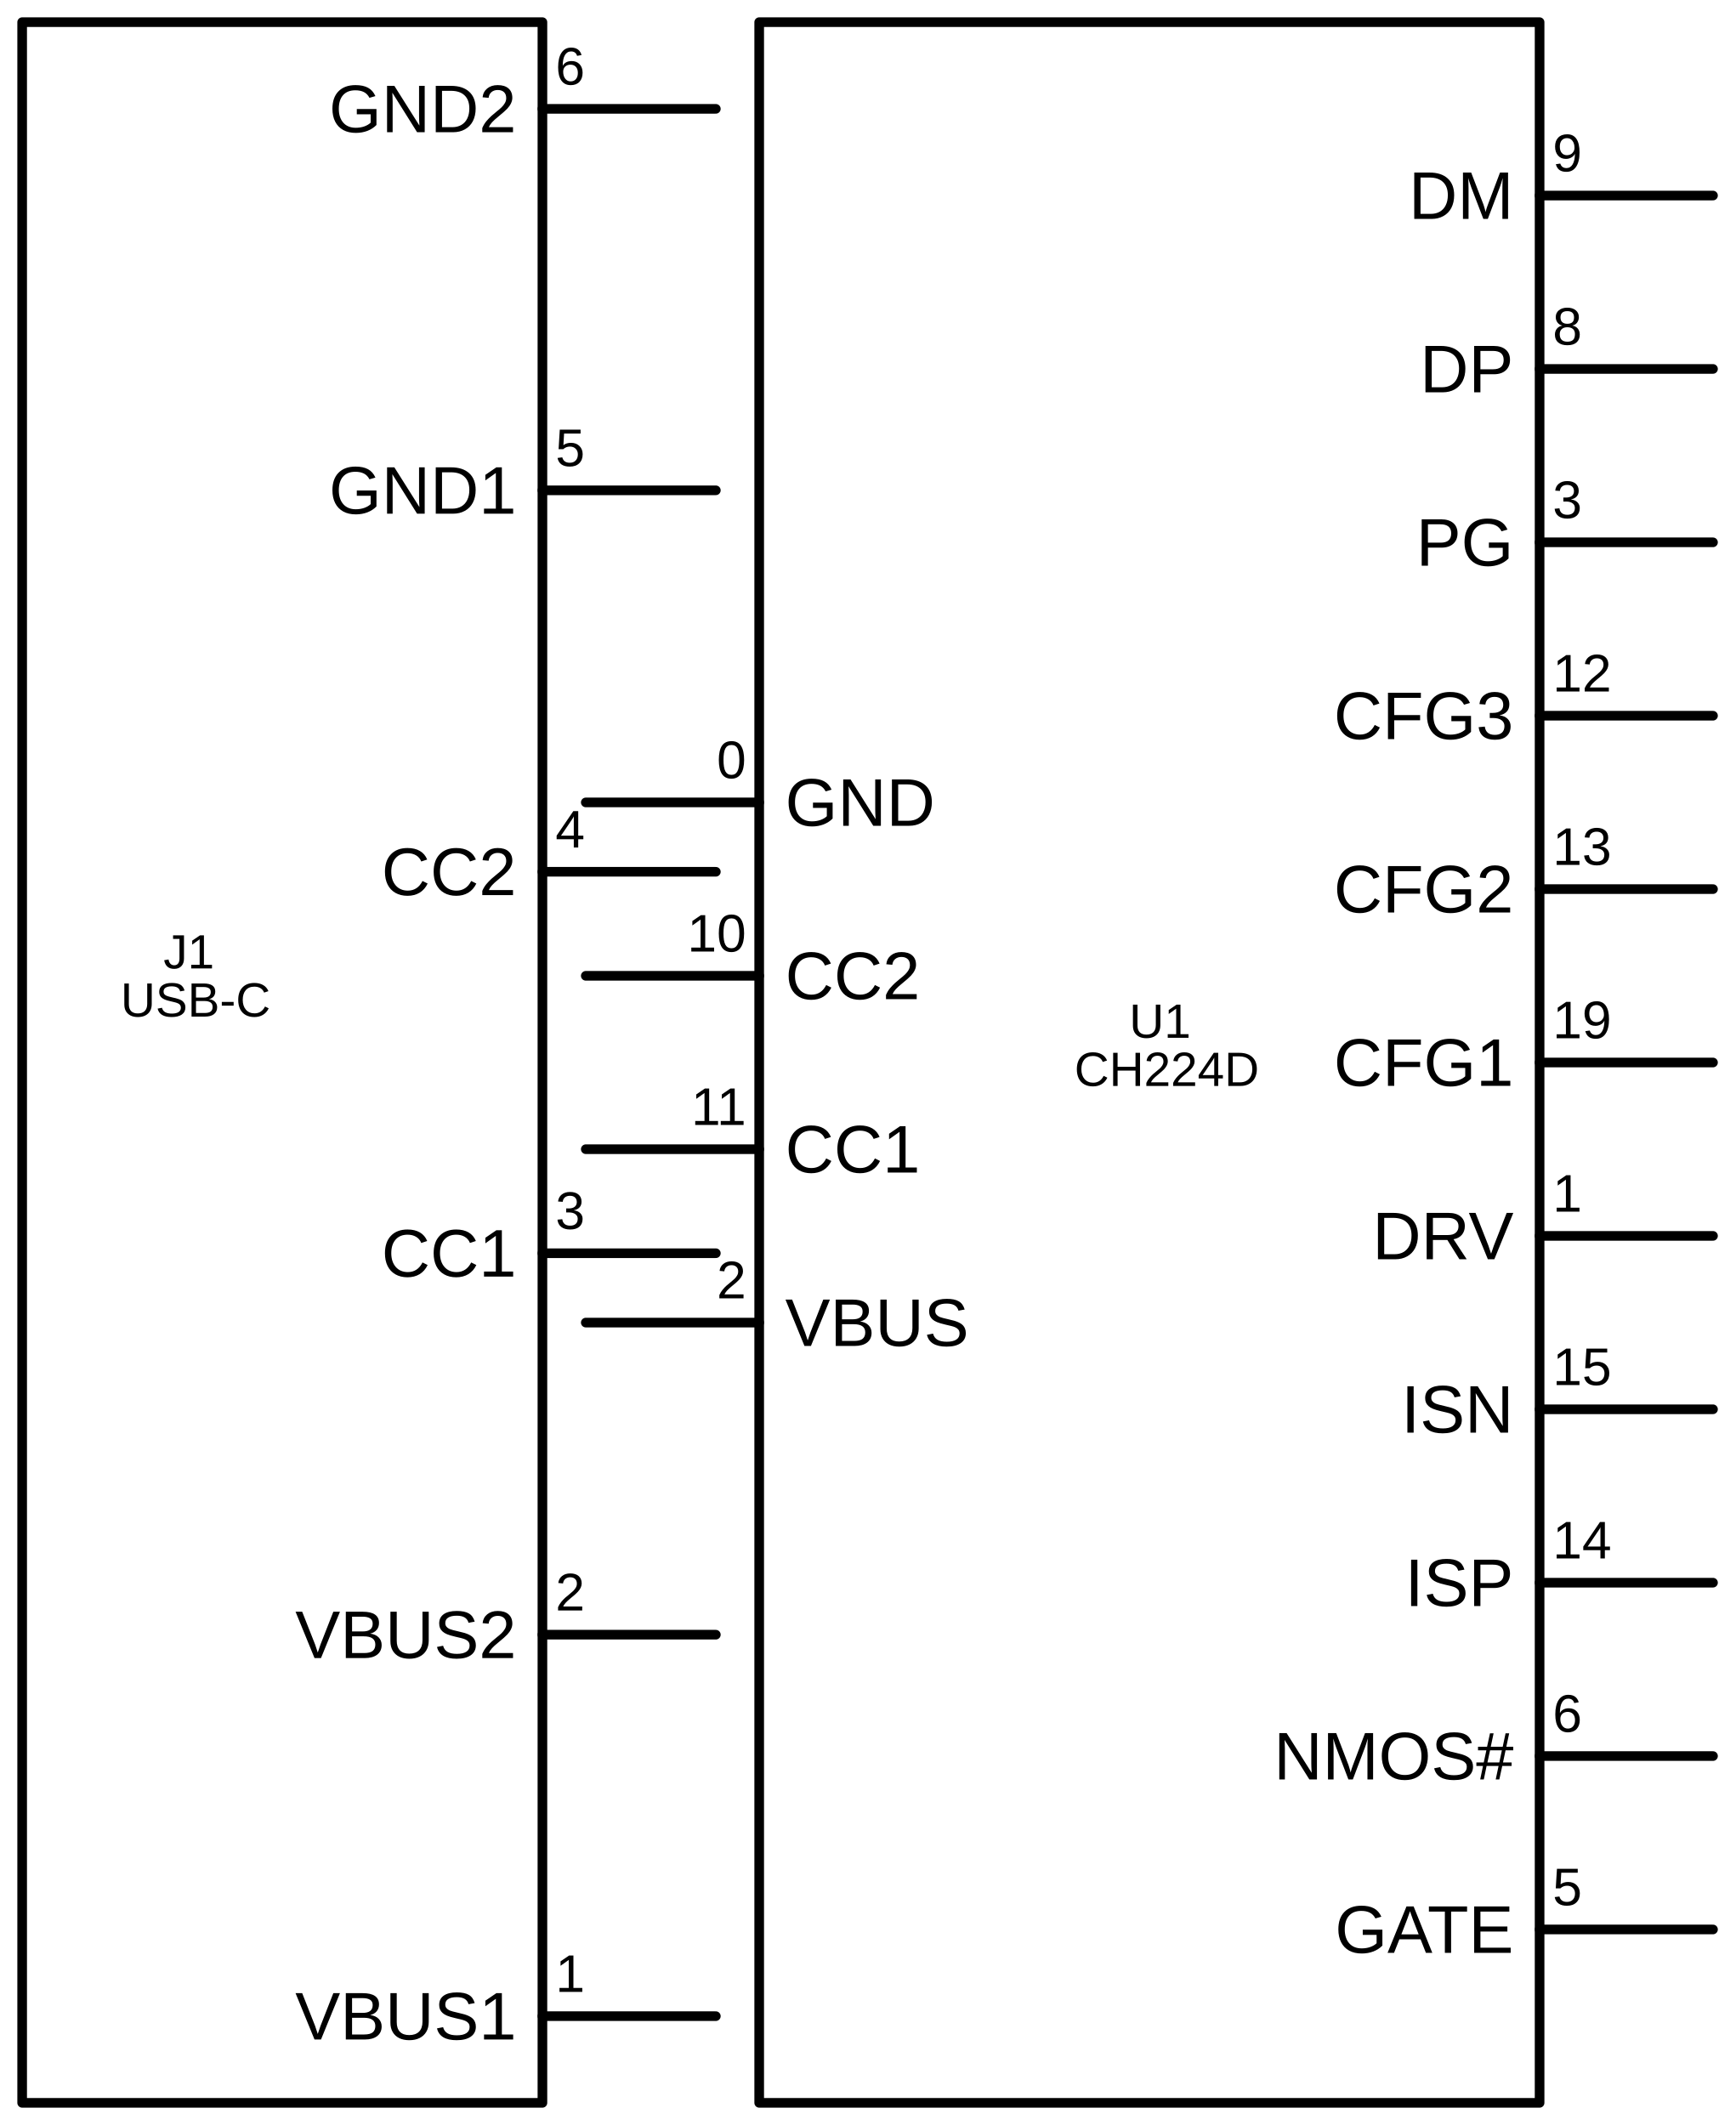
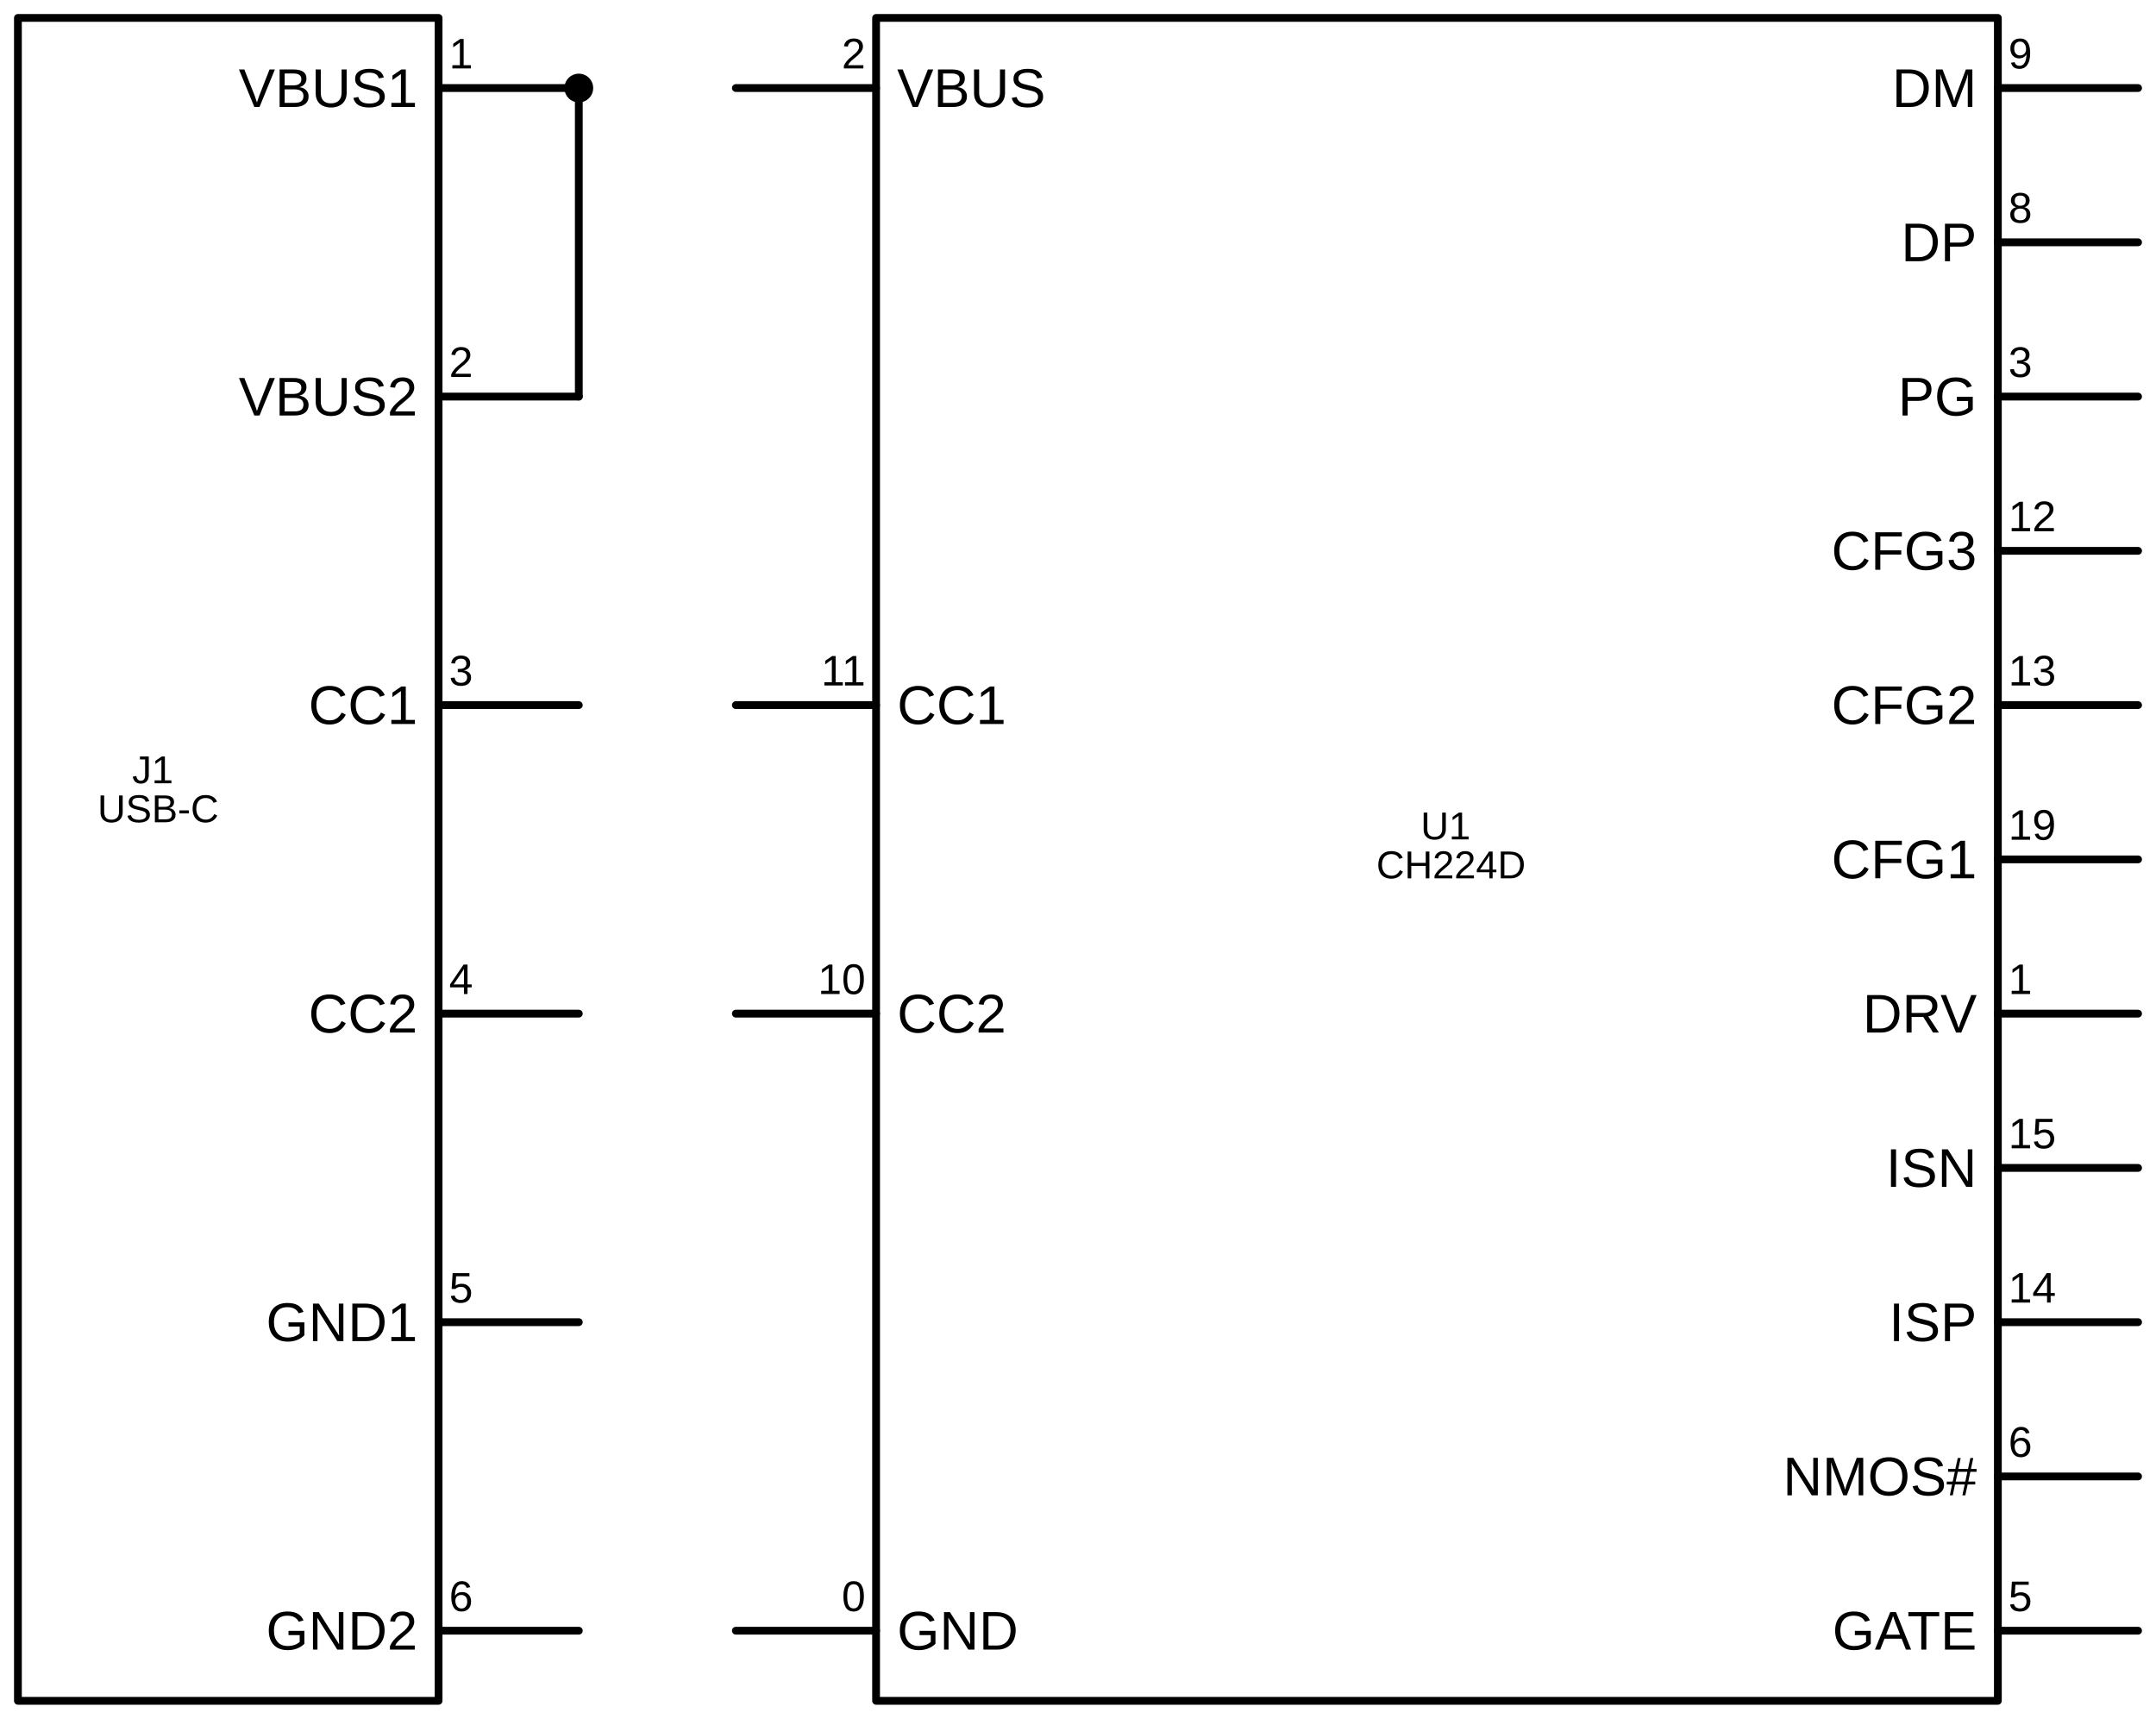
- <svg xmlns="http://www.w3.org/2000/svg" xml:lang="en" height="441.2pt" width="360.2pt" viewBox="-4.6 -436.6 360.2 441.2">
+ <svg xmlns="http://www.w3.org/2000/svg" xml:lang="en" height="441.2pt" width="553.52pt" viewBox="-4.6 -436.6 553.52 441.2">
  <path d="M 0.0,-0.0 L 108.0,-0.0 L 108.0,-432.0 L 0.0,-432.0 L 0.0,-0.0" style="stroke:black;fill:none;stroke-width:2.0;stroke-dasharray:-;stroke-linecap:round;stroke-linejoin:round;" />
  <path d="M 108.0,-18.0 L 144.0,-18.0" style="stroke:black;fill:none;stroke-width:2.0;stroke-dasharray:-;stroke-linecap:round;stroke-linejoin:round;" />
  <path d="M 108.0,-97.2 L 144.0,-97.2" style="stroke:black;fill:none;stroke-width:2.0;stroke-dasharray:-;stroke-linecap:round;stroke-linejoin:round;" />
  <path d="M 108.0,-176.4 L 144.0,-176.4" style="stroke:black;fill:none;stroke-width:2.0;stroke-dasharray:-;stroke-linecap:round;stroke-linejoin:round;" />
  <path d="M 108.0,-255.6 L 144.0,-255.6" style="stroke:black;fill:none;stroke-width:2.0;stroke-dasharray:-;stroke-linecap:round;stroke-linejoin:round;" />
  <path d="M 108.0,-334.8 L 144.0,-334.8" style="stroke:black;fill:none;stroke-width:2.0;stroke-dasharray:-;stroke-linecap:round;stroke-linejoin:round;" />
  <path d="M 108.0,-414.0 L 144.0,-414.0" style="stroke:black;fill:none;stroke-width:2.0;stroke-dasharray:-;stroke-linecap:round;stroke-linejoin:round;" />
-   <path d="M 153.0,-0.0 L 315.0,-0.0 L 315.0,-432.0 L 153.0,-432.0 L 153.0,-0.0" style="stroke:black;fill:none;stroke-width:2.0;stroke-dasharray:-;stroke-linecap:round;stroke-linejoin:round;" />
-   <path d="M 153.0,-162.0 L 117.0,-162.0" style="stroke:black;fill:none;stroke-width:2.0;stroke-dasharray:-;stroke-linecap:round;stroke-linejoin:round;" />
-   <path d="M 153.0,-198.0 L 117.0,-198.0" style="stroke:black;fill:none;stroke-width:2.0;stroke-dasharray:-;stroke-linecap:round;stroke-linejoin:round;" />
-   <path d="M 153.0,-234.0 L 117.0,-234.0" style="stroke:black;fill:none;stroke-width:2.0;stroke-dasharray:-;stroke-linecap:round;stroke-linejoin:round;" />
-   <path d="M 153.0,-270.0 L 117.0,-270.0" style="stroke:black;fill:none;stroke-width:2.0;stroke-dasharray:-;stroke-linecap:round;stroke-linejoin:round;" />
-   <path d="M 315.0,-36.0 L 351.0,-36.0" style="stroke:black;fill:none;stroke-width:2.0;stroke-dasharray:-;stroke-linecap:round;stroke-linejoin:round;" />
-   <path d="M 315.0,-72.0 L 351.0,-72.0" style="stroke:black;fill:none;stroke-width:2.0;stroke-dasharray:-;stroke-linecap:round;stroke-linejoin:round;" />
-   <path d="M 315.0,-108.0 L 351.0,-108.0" style="stroke:black;fill:none;stroke-width:2.0;stroke-dasharray:-;stroke-linecap:round;stroke-linejoin:round;" />
-   <path d="M 315.0,-144.0 L 351.0,-144.0" style="stroke:black;fill:none;stroke-width:2.0;stroke-dasharray:-;stroke-linecap:round;stroke-linejoin:round;" />
-   <path d="M 315.0,-180.0 L 351.0,-180.0" style="stroke:black;fill:none;stroke-width:2.0;stroke-dasharray:-;stroke-linecap:round;stroke-linejoin:round;" />
-   <path d="M 315.0,-216.0 L 351.0,-216.0" style="stroke:black;fill:none;stroke-width:2.0;stroke-dasharray:-;stroke-linecap:round;stroke-linejoin:round;" />
-   <path d="M 315.0,-252.0 L 351.0,-252.0" style="stroke:black;fill:none;stroke-width:2.0;stroke-dasharray:-;stroke-linecap:round;stroke-linejoin:round;" />
-   <path d="M 315.0,-288.0 L 351.0,-288.0" style="stroke:black;fill:none;stroke-width:2.0;stroke-dasharray:-;stroke-linecap:round;stroke-linejoin:round;" />
-   <path d="M 315.0,-324.0 L 351.0,-324.0" style="stroke:black;fill:none;stroke-width:2.0;stroke-dasharray:-;stroke-linecap:round;stroke-linejoin:round;" />
-   <path d="M 315.0,-360.0 L 351.0,-360.0" style="stroke:black;fill:none;stroke-width:2.0;stroke-dasharray:-;stroke-linecap:round;stroke-linejoin:round;" />
-   <path d="M 315.0,-396.0 L 351.0,-396.0" style="stroke:black;fill:none;stroke-width:2.0;stroke-dasharray:-;stroke-linecap:round;stroke-linejoin:round;" />
+   <path d="M 220.32,-0.0 L 508.32,-0.0 L 508.32,-432.0 L 220.32,-432.0 L 220.32,-0.0" style="stroke:black;fill:none;stroke-width:2.0;stroke-dasharray:-;stroke-linecap:round;stroke-linejoin:round;" />
+   <path d="M 220.32,-18.0 L 184.32,-18.0" style="stroke:black;fill:none;stroke-width:2.0;stroke-dasharray:-;stroke-linecap:round;stroke-linejoin:round;" />
+   <path d="M 220.32,-176.4 L 184.32,-176.4" style="stroke:black;fill:none;stroke-width:2.0;stroke-dasharray:-;stroke-linecap:round;stroke-linejoin:round;" />
+   <path d="M 220.32,-255.6 L 184.32,-255.6" style="stroke:black;fill:none;stroke-width:2.0;stroke-dasharray:-;stroke-linecap:round;stroke-linejoin:round;" />
+   <path d="M 220.32,-414.0 L 184.32,-414.0" style="stroke:black;fill:none;stroke-width:2.0;stroke-dasharray:-;stroke-linecap:round;stroke-linejoin:round;" />
+   <path d="M 508.32,-18.0 L 544.32,-18.0" style="stroke:black;fill:none;stroke-width:2.0;stroke-dasharray:-;stroke-linecap:round;stroke-linejoin:round;" />
+   <path d="M 508.32,-57.6 L 544.32,-57.6" style="stroke:black;fill:none;stroke-width:2.0;stroke-dasharray:-;stroke-linecap:round;stroke-linejoin:round;" />
+   <path d="M 508.32,-97.2 L 544.32,-97.2" style="stroke:black;fill:none;stroke-width:2.0;stroke-dasharray:-;stroke-linecap:round;stroke-linejoin:round;" />
+   <path d="M 508.32,-136.8 L 544.32,-136.8" style="stroke:black;fill:none;stroke-width:2.0;stroke-dasharray:-;stroke-linecap:round;stroke-linejoin:round;" />
+   <path d="M 508.32,-176.4 L 544.32,-176.4" style="stroke:black;fill:none;stroke-width:2.0;stroke-dasharray:-;stroke-linecap:round;stroke-linejoin:round;" />
+   <path d="M 508.32,-216.0 L 544.32,-216.0" style="stroke:black;fill:none;stroke-width:2.0;stroke-dasharray:-;stroke-linecap:round;stroke-linejoin:round;" />
+   <path d="M 508.32,-255.6 L 544.32,-255.6" style="stroke:black;fill:none;stroke-width:2.0;stroke-dasharray:-;stroke-linecap:round;stroke-linejoin:round;" />
+   <path d="M 508.32,-295.2 L 544.32,-295.2" style="stroke:black;fill:none;stroke-width:2.0;stroke-dasharray:-;stroke-linecap:round;stroke-linejoin:round;" />
+   <path d="M 508.32,-334.8 L 544.32,-334.8" style="stroke:black;fill:none;stroke-width:2.0;stroke-dasharray:-;stroke-linecap:round;stroke-linejoin:round;" />
+   <path d="M 508.32,-374.4 L 544.32,-374.4" style="stroke:black;fill:none;stroke-width:2.0;stroke-dasharray:-;stroke-linecap:round;stroke-linejoin:round;" />
+   <path d="M 508.32,-414.0 L 544.32,-414.0" style="stroke:black;fill:none;stroke-width:2.0;stroke-dasharray:-;stroke-linecap:round;stroke-linejoin:round;" />
+   <path d="M 144.0,-334.8 L 144.0,-374.4 L 144.0,-414.0" style="stroke:black;fill:none;stroke-width:2.0;stroke-dasharray:-;stroke-linecap:round;stroke-linejoin:round;" />
  <text x="110.7" y="-31.7" dominant-baseline="ideographic" fill="black" font-size="11" font-family="Arial" text-anchor="start">
+     <tspan x="110.7" dy="11">6</tspan>
+   </text>
+   <text x="102.6" y="-32.0" dominant-baseline="central" fill="black" font-size="14" font-family="Arial" text-anchor="end">
+     <tspan x="102.6" dy="14">GND2</tspan>
+   </text>
+   <text x="110.7" y="-110.9" dominant-baseline="ideographic" fill="black" font-size="11" font-family="Arial" text-anchor="start">
+     <tspan x="110.7" dy="11">5</tspan>
+   </text>
+   <text x="102.6" y="-111.2" dominant-baseline="central" fill="black" font-size="14" font-family="Arial" text-anchor="end">
+     <tspan x="102.6" dy="14">GND1</tspan>
+   </text>
+   <text x="110.7" y="-190.1" dominant-baseline="ideographic" fill="black" font-size="11" font-family="Arial" text-anchor="start">
+     <tspan x="110.7" dy="11">4</tspan>
+   </text>
+   <text x="102.6" y="-190.4" dominant-baseline="central" fill="black" font-size="14" font-family="Arial" text-anchor="end">
+     <tspan x="102.6" dy="14">CC2</tspan>
+   </text>
+   <text x="110.7" y="-269.3" dominant-baseline="ideographic" fill="black" font-size="11" font-family="Arial" text-anchor="start">
+     <tspan x="110.7" dy="11">3</tspan>
+   </text>
+   <text x="102.6" y="-269.6" dominant-baseline="central" fill="black" font-size="14" font-family="Arial" text-anchor="end">
+     <tspan x="102.6" dy="14">CC1</tspan>
+   </text>
+   <text x="110.7" y="-348.5" dominant-baseline="ideographic" fill="black" font-size="11" font-family="Arial" text-anchor="start">
+     <tspan x="110.7" dy="11">2</tspan>
+   </text>
+   <text x="102.6" y="-348.8" dominant-baseline="central" fill="black" font-size="14" font-family="Arial" text-anchor="end">
+     <tspan x="102.6" dy="14">VBUS2</tspan>
+   </text>
+   <text x="110.7" y="-427.7" dominant-baseline="ideographic" fill="black" font-size="11" font-family="Arial" text-anchor="start">
    <tspan x="110.7" dy="11">1</tspan>
  </text>
-   <text x="102.6" y="-32.0" dominant-baseline="central" fill="black" font-size="14" font-family="Arial" text-anchor="end">
+   <text x="102.6" y="-428.0" dominant-baseline="central" fill="black" font-size="14" font-family="Arial" text-anchor="end">
    <tspan x="102.6" dy="14">VBUS1</tspan>
-   </text>
-   <text x="110.7" y="-110.9" dominant-baseline="ideographic" fill="black" font-size="11" font-family="Arial" text-anchor="start">
-     <tspan x="110.7" dy="11">2</tspan>
-   </text>
-   <text x="102.6" y="-111.2" dominant-baseline="central" fill="black" font-size="14" font-family="Arial" text-anchor="end">
-     <tspan x="102.6" dy="14">VBUS2</tspan>
-   </text>
-   <text x="110.7" y="-190.1" dominant-baseline="ideographic" fill="black" font-size="11" font-family="Arial" text-anchor="start">
-     <tspan x="110.7" dy="11">3</tspan>
-   </text>
-   <text x="102.6" y="-190.4" dominant-baseline="central" fill="black" font-size="14" font-family="Arial" text-anchor="end">
-     <tspan x="102.6" dy="14">CC1</tspan>
-   </text>
-   <text x="110.7" y="-269.3" dominant-baseline="ideographic" fill="black" font-size="11" font-family="Arial" text-anchor="start">
-     <tspan x="110.7" dy="11">4</tspan>
-   </text>
-   <text x="102.6" y="-269.6" dominant-baseline="central" fill="black" font-size="14" font-family="Arial" text-anchor="end">
-     <tspan x="102.6" dy="14">CC2</tspan>
-   </text>
-   <text x="110.7" y="-348.5" dominant-baseline="ideographic" fill="black" font-size="11" font-family="Arial" text-anchor="start">
-     <tspan x="110.7" dy="11">5</tspan>
-   </text>
-   <text x="102.6" y="-348.8" dominant-baseline="central" fill="black" font-size="14" font-family="Arial" text-anchor="end">
-     <tspan x="102.6" dy="14">GND1</tspan>
-   </text>
-   <text x="110.7" y="-427.7" dominant-baseline="ideographic" fill="black" font-size="11" font-family="Arial" text-anchor="start">
-     <tspan x="110.7" dy="11">6</tspan>
-   </text>
-   <text x="102.6" y="-428.0" dominant-baseline="central" fill="black" font-size="14" font-family="Arial" text-anchor="end">
-     <tspan x="102.6" dy="14">GND2</tspan>
  </text>
  <text x="36.0" y="-249.0" dominant-baseline="central" fill="black" font-size="10" font-family="Arial" text-anchor="middle">
    <tspan x="36.0" dy="10">J1</tspan>
    <tspan x="36.0" dy="10">USB-C</tspan>
  </text>
-   <text x="150.3" y="-175.7" dominant-baseline="ideographic" fill="black" font-size="11" font-family="Arial" text-anchor="end">
-     <tspan x="150.3" dy="11">2</tspan>
+   <text x="217.62" y="-31.7" dominant-baseline="ideographic" fill="black" font-size="11" font-family="Arial" text-anchor="end">
+     <tspan x="217.62" dy="11">0</tspan>
  </text>
-   <text x="158.4" y="-176.0" dominant-baseline="central" fill="black" font-size="14" font-family="Arial" text-anchor="start">
-     <tspan x="158.4" dy="14">VBUS</tspan>
+   <text x="225.72" y="-32.0" dominant-baseline="central" fill="black" font-size="14" font-family="Arial" text-anchor="start">
+     <tspan x="225.72" dy="14">GND</tspan>
  </text>
-   <text x="150.3" y="-211.7" dominant-baseline="ideographic" fill="black" font-size="11" font-family="Arial" text-anchor="end">
-     <tspan x="150.3" dy="11">11</tspan>
+   <text x="217.62" y="-190.1" dominant-baseline="ideographic" fill="black" font-size="11" font-family="Arial" text-anchor="end">
+     <tspan x="217.62" dy="11">10</tspan>
  </text>
-   <text x="158.4" y="-212.0" dominant-baseline="central" fill="black" font-size="14" font-family="Arial" text-anchor="start">
-     <tspan x="158.4" dy="14">CC1</tspan>
+   <text x="225.72" y="-190.4" dominant-baseline="central" fill="black" font-size="14" font-family="Arial" text-anchor="start">
+     <tspan x="225.72" dy="14">CC2</tspan>
  </text>
-   <text x="150.3" y="-247.7" dominant-baseline="ideographic" fill="black" font-size="11" font-family="Arial" text-anchor="end">
-     <tspan x="150.3" dy="11">10</tspan>
+   <text x="217.62" y="-269.3" dominant-baseline="ideographic" fill="black" font-size="11" font-family="Arial" text-anchor="end">
+     <tspan x="217.62" dy="11">11</tspan>
  </text>
-   <text x="158.4" y="-248.0" dominant-baseline="central" fill="black" font-size="14" font-family="Arial" text-anchor="start">
-     <tspan x="158.4" dy="14">CC2</tspan>
+   <text x="225.72" y="-269.6" dominant-baseline="central" fill="black" font-size="14" font-family="Arial" text-anchor="start">
+     <tspan x="225.72" dy="14">CC1</tspan>
  </text>
-   <text x="150.3" y="-283.7" dominant-baseline="ideographic" fill="black" font-size="11" font-family="Arial" text-anchor="end">
-     <tspan x="150.3" dy="11">0</tspan>
+   <text x="217.62" y="-427.7" dominant-baseline="ideographic" fill="black" font-size="11" font-family="Arial" text-anchor="end">
+     <tspan x="217.62" dy="11">2</tspan>
  </text>
-   <text x="158.4" y="-284.0" dominant-baseline="central" fill="black" font-size="14" font-family="Arial" text-anchor="start">
-     <tspan x="158.4" dy="14">GND</tspan>
+   <text x="225.72" y="-428.0" dominant-baseline="central" fill="black" font-size="14" font-family="Arial" text-anchor="start">
+     <tspan x="225.72" dy="14">VBUS</tspan>
  </text>
-   <text x="317.7" y="-49.7" dominant-baseline="ideographic" fill="black" font-size="11" font-family="Arial" text-anchor="start">
-     <tspan x="317.7" dy="11">5</tspan>
+   <text x="511.02" y="-31.7" dominant-baseline="ideographic" fill="black" font-size="11" font-family="Arial" text-anchor="start">
+     <tspan x="511.02" dy="11">5</tspan>
  </text>
-   <text x="309.6" y="-50.0" dominant-baseline="central" fill="black" font-size="14" font-family="Arial" text-anchor="end">
-     <tspan x="309.6" dy="14">GATE</tspan>
+   <text x="502.92" y="-32.0" dominant-baseline="central" fill="black" font-size="14" font-family="Arial" text-anchor="end">
+     <tspan x="502.92" dy="14">GATE</tspan>
  </text>
-   <text x="317.7" y="-85.7" dominant-baseline="ideographic" fill="black" font-size="11" font-family="Arial" text-anchor="start">
-     <tspan x="317.7" dy="11">6</tspan>
+   <text x="511.02" y="-71.3" dominant-baseline="ideographic" fill="black" font-size="11" font-family="Arial" text-anchor="start">
+     <tspan x="511.02" dy="11">6</tspan>
  </text>
-   <text x="309.6" y="-86.0" dominant-baseline="central" fill="black" font-size="14" font-family="Arial" text-anchor="end">
-     <tspan x="309.6" dy="14">NMOS#</tspan>
+   <text x="502.92" y="-71.6" dominant-baseline="central" fill="black" font-size="14" font-family="Arial" text-anchor="end">
+     <tspan x="502.92" dy="14">NMOS#</tspan>
  </text>
-   <text x="317.7" y="-121.7" dominant-baseline="ideographic" fill="black" font-size="11" font-family="Arial" text-anchor="start">
-     <tspan x="317.7" dy="11">14</tspan>
+   <text x="511.02" y="-110.9" dominant-baseline="ideographic" fill="black" font-size="11" font-family="Arial" text-anchor="start">
+     <tspan x="511.02" dy="11">14</tspan>
  </text>
-   <text x="309.6" y="-122.0" dominant-baseline="central" fill="black" font-size="14" font-family="Arial" text-anchor="end">
-     <tspan x="309.6" dy="14">ISP</tspan>
+   <text x="502.92" y="-111.2" dominant-baseline="central" fill="black" font-size="14" font-family="Arial" text-anchor="end">
+     <tspan x="502.92" dy="14">ISP</tspan>
  </text>
-   <text x="317.7" y="-157.7" dominant-baseline="ideographic" fill="black" font-size="11" font-family="Arial" text-anchor="start">
-     <tspan x="317.7" dy="11">15</tspan>
+   <text x="511.02" y="-150.5" dominant-baseline="ideographic" fill="black" font-size="11" font-family="Arial" text-anchor="start">
+     <tspan x="511.02" dy="11">15</tspan>
  </text>
-   <text x="309.6" y="-158.0" dominant-baseline="central" fill="black" font-size="14" font-family="Arial" text-anchor="end">
-     <tspan x="309.6" dy="14">ISN</tspan>
+   <text x="502.92" y="-150.8" dominant-baseline="central" fill="black" font-size="14" font-family="Arial" text-anchor="end">
+     <tspan x="502.92" dy="14">ISN</tspan>
  </text>
-   <text x="317.7" y="-193.7" dominant-baseline="ideographic" fill="black" font-size="11" font-family="Arial" text-anchor="start">
-     <tspan x="317.7" dy="11">1</tspan>
+   <text x="511.02" y="-190.1" dominant-baseline="ideographic" fill="black" font-size="11" font-family="Arial" text-anchor="start">
+     <tspan x="511.02" dy="11">1</tspan>
  </text>
-   <text x="309.6" y="-194.0" dominant-baseline="central" fill="black" font-size="14" font-family="Arial" text-anchor="end">
-     <tspan x="309.6" dy="14">DRV</tspan>
+   <text x="502.92" y="-190.4" dominant-baseline="central" fill="black" font-size="14" font-family="Arial" text-anchor="end">
+     <tspan x="502.92" dy="14">DRV</tspan>
  </text>
-   <text x="317.7" y="-229.7" dominant-baseline="ideographic" fill="black" font-size="11" font-family="Arial" text-anchor="start">
-     <tspan x="317.7" dy="11">19</tspan>
+   <text x="511.02" y="-229.7" dominant-baseline="ideographic" fill="black" font-size="11" font-family="Arial" text-anchor="start">
+     <tspan x="511.02" dy="11">19</tspan>
  </text>
-   <text x="309.6" y="-230.0" dominant-baseline="central" fill="black" font-size="14" font-family="Arial" text-anchor="end">
-     <tspan x="309.6" dy="14">CFG1</tspan>
+   <text x="502.92" y="-230.0" dominant-baseline="central" fill="black" font-size="14" font-family="Arial" text-anchor="end">
+     <tspan x="502.92" dy="14">CFG1</tspan>
  </text>
-   <text x="317.7" y="-265.7" dominant-baseline="ideographic" fill="black" font-size="11" font-family="Arial" text-anchor="start">
-     <tspan x="317.7" dy="11">13</tspan>
+   <text x="511.02" y="-269.3" dominant-baseline="ideographic" fill="black" font-size="11" font-family="Arial" text-anchor="start">
+     <tspan x="511.02" dy="11">13</tspan>
  </text>
-   <text x="309.6" y="-266.0" dominant-baseline="central" fill="black" font-size="14" font-family="Arial" text-anchor="end">
-     <tspan x="309.6" dy="14">CFG2</tspan>
+   <text x="502.92" y="-269.6" dominant-baseline="central" fill="black" font-size="14" font-family="Arial" text-anchor="end">
+     <tspan x="502.92" dy="14">CFG2</tspan>
  </text>
-   <text x="317.7" y="-301.7" dominant-baseline="ideographic" fill="black" font-size="11" font-family="Arial" text-anchor="start">
-     <tspan x="317.7" dy="11">12</tspan>
+   <text x="511.02" y="-308.9" dominant-baseline="ideographic" fill="black" font-size="11" font-family="Arial" text-anchor="start">
+     <tspan x="511.02" dy="11">12</tspan>
  </text>
-   <text x="309.6" y="-302.0" dominant-baseline="central" fill="black" font-size="14" font-family="Arial" text-anchor="end">
-     <tspan x="309.6" dy="14">CFG3</tspan>
+   <text x="502.92" y="-309.2" dominant-baseline="central" fill="black" font-size="14" font-family="Arial" text-anchor="end">
+     <tspan x="502.92" dy="14">CFG3</tspan>
  </text>
-   <text x="317.7" y="-337.7" dominant-baseline="ideographic" fill="black" font-size="11" font-family="Arial" text-anchor="start">
-     <tspan x="317.7" dy="11">3</tspan>
+   <text x="511.02" y="-348.5" dominant-baseline="ideographic" fill="black" font-size="11" font-family="Arial" text-anchor="start">
+     <tspan x="511.02" dy="11">3</tspan>
  </text>
-   <text x="309.6" y="-338.0" dominant-baseline="central" fill="black" font-size="14" font-family="Arial" text-anchor="end">
-     <tspan x="309.6" dy="14">PG</tspan>
+   <text x="502.92" y="-348.8" dominant-baseline="central" fill="black" font-size="14" font-family="Arial" text-anchor="end">
+     <tspan x="502.92" dy="14">PG</tspan>
  </text>
-   <text x="317.7" y="-373.7" dominant-baseline="ideographic" fill="black" font-size="11" font-family="Arial" text-anchor="start">
-     <tspan x="317.7" dy="11">8</tspan>
+   <text x="511.02" y="-388.1" dominant-baseline="ideographic" fill="black" font-size="11" font-family="Arial" text-anchor="start">
+     <tspan x="511.02" dy="11">8</tspan>
  </text>
-   <text x="309.6" y="-374.0" dominant-baseline="central" fill="black" font-size="14" font-family="Arial" text-anchor="end">
-     <tspan x="309.6" dy="14">DP</tspan>
+   <text x="502.92" y="-388.4" dominant-baseline="central" fill="black" font-size="14" font-family="Arial" text-anchor="end">
+     <tspan x="502.92" dy="14">DP</tspan>
  </text>
-   <text x="317.7" y="-409.7" dominant-baseline="ideographic" fill="black" font-size="11" font-family="Arial" text-anchor="start">
-     <tspan x="317.7" dy="11">9</tspan>
+   <text x="511.02" y="-427.7" dominant-baseline="ideographic" fill="black" font-size="11" font-family="Arial" text-anchor="start">
+     <tspan x="511.02" dy="11">9</tspan>
  </text>
-   <text x="309.6" y="-410.0" dominant-baseline="central" fill="black" font-size="14" font-family="Arial" text-anchor="end">
-     <tspan x="309.6" dy="14">DM</tspan>
+   <text x="502.92" y="-428.0" dominant-baseline="central" fill="black" font-size="14" font-family="Arial" text-anchor="end">
+     <tspan x="502.92" dy="14">DM</tspan>
  </text>
-   <text x="237.6" y="-234.6" dominant-baseline="central" fill="black" font-size="10" font-family="Arial" text-anchor="middle">
-     <tspan x="237.6" dy="10">U1</tspan>
-     <tspan x="237.6" dy="10">CH224D</tspan>
+   <text x="367.92" y="-234.6" dominant-baseline="central" fill="black" font-size="10" font-family="Arial" text-anchor="middle">
+     <tspan x="367.92" dy="10">U1</tspan>
+     <tspan x="367.92" dy="10">CH224D</tspan>
  </text>
+   <circle cx="144.0" cy="-414.0" r="2.7" style="stroke:black;fill:black;stroke-width:2.0;stroke-dasharray:-;" />
</svg>
